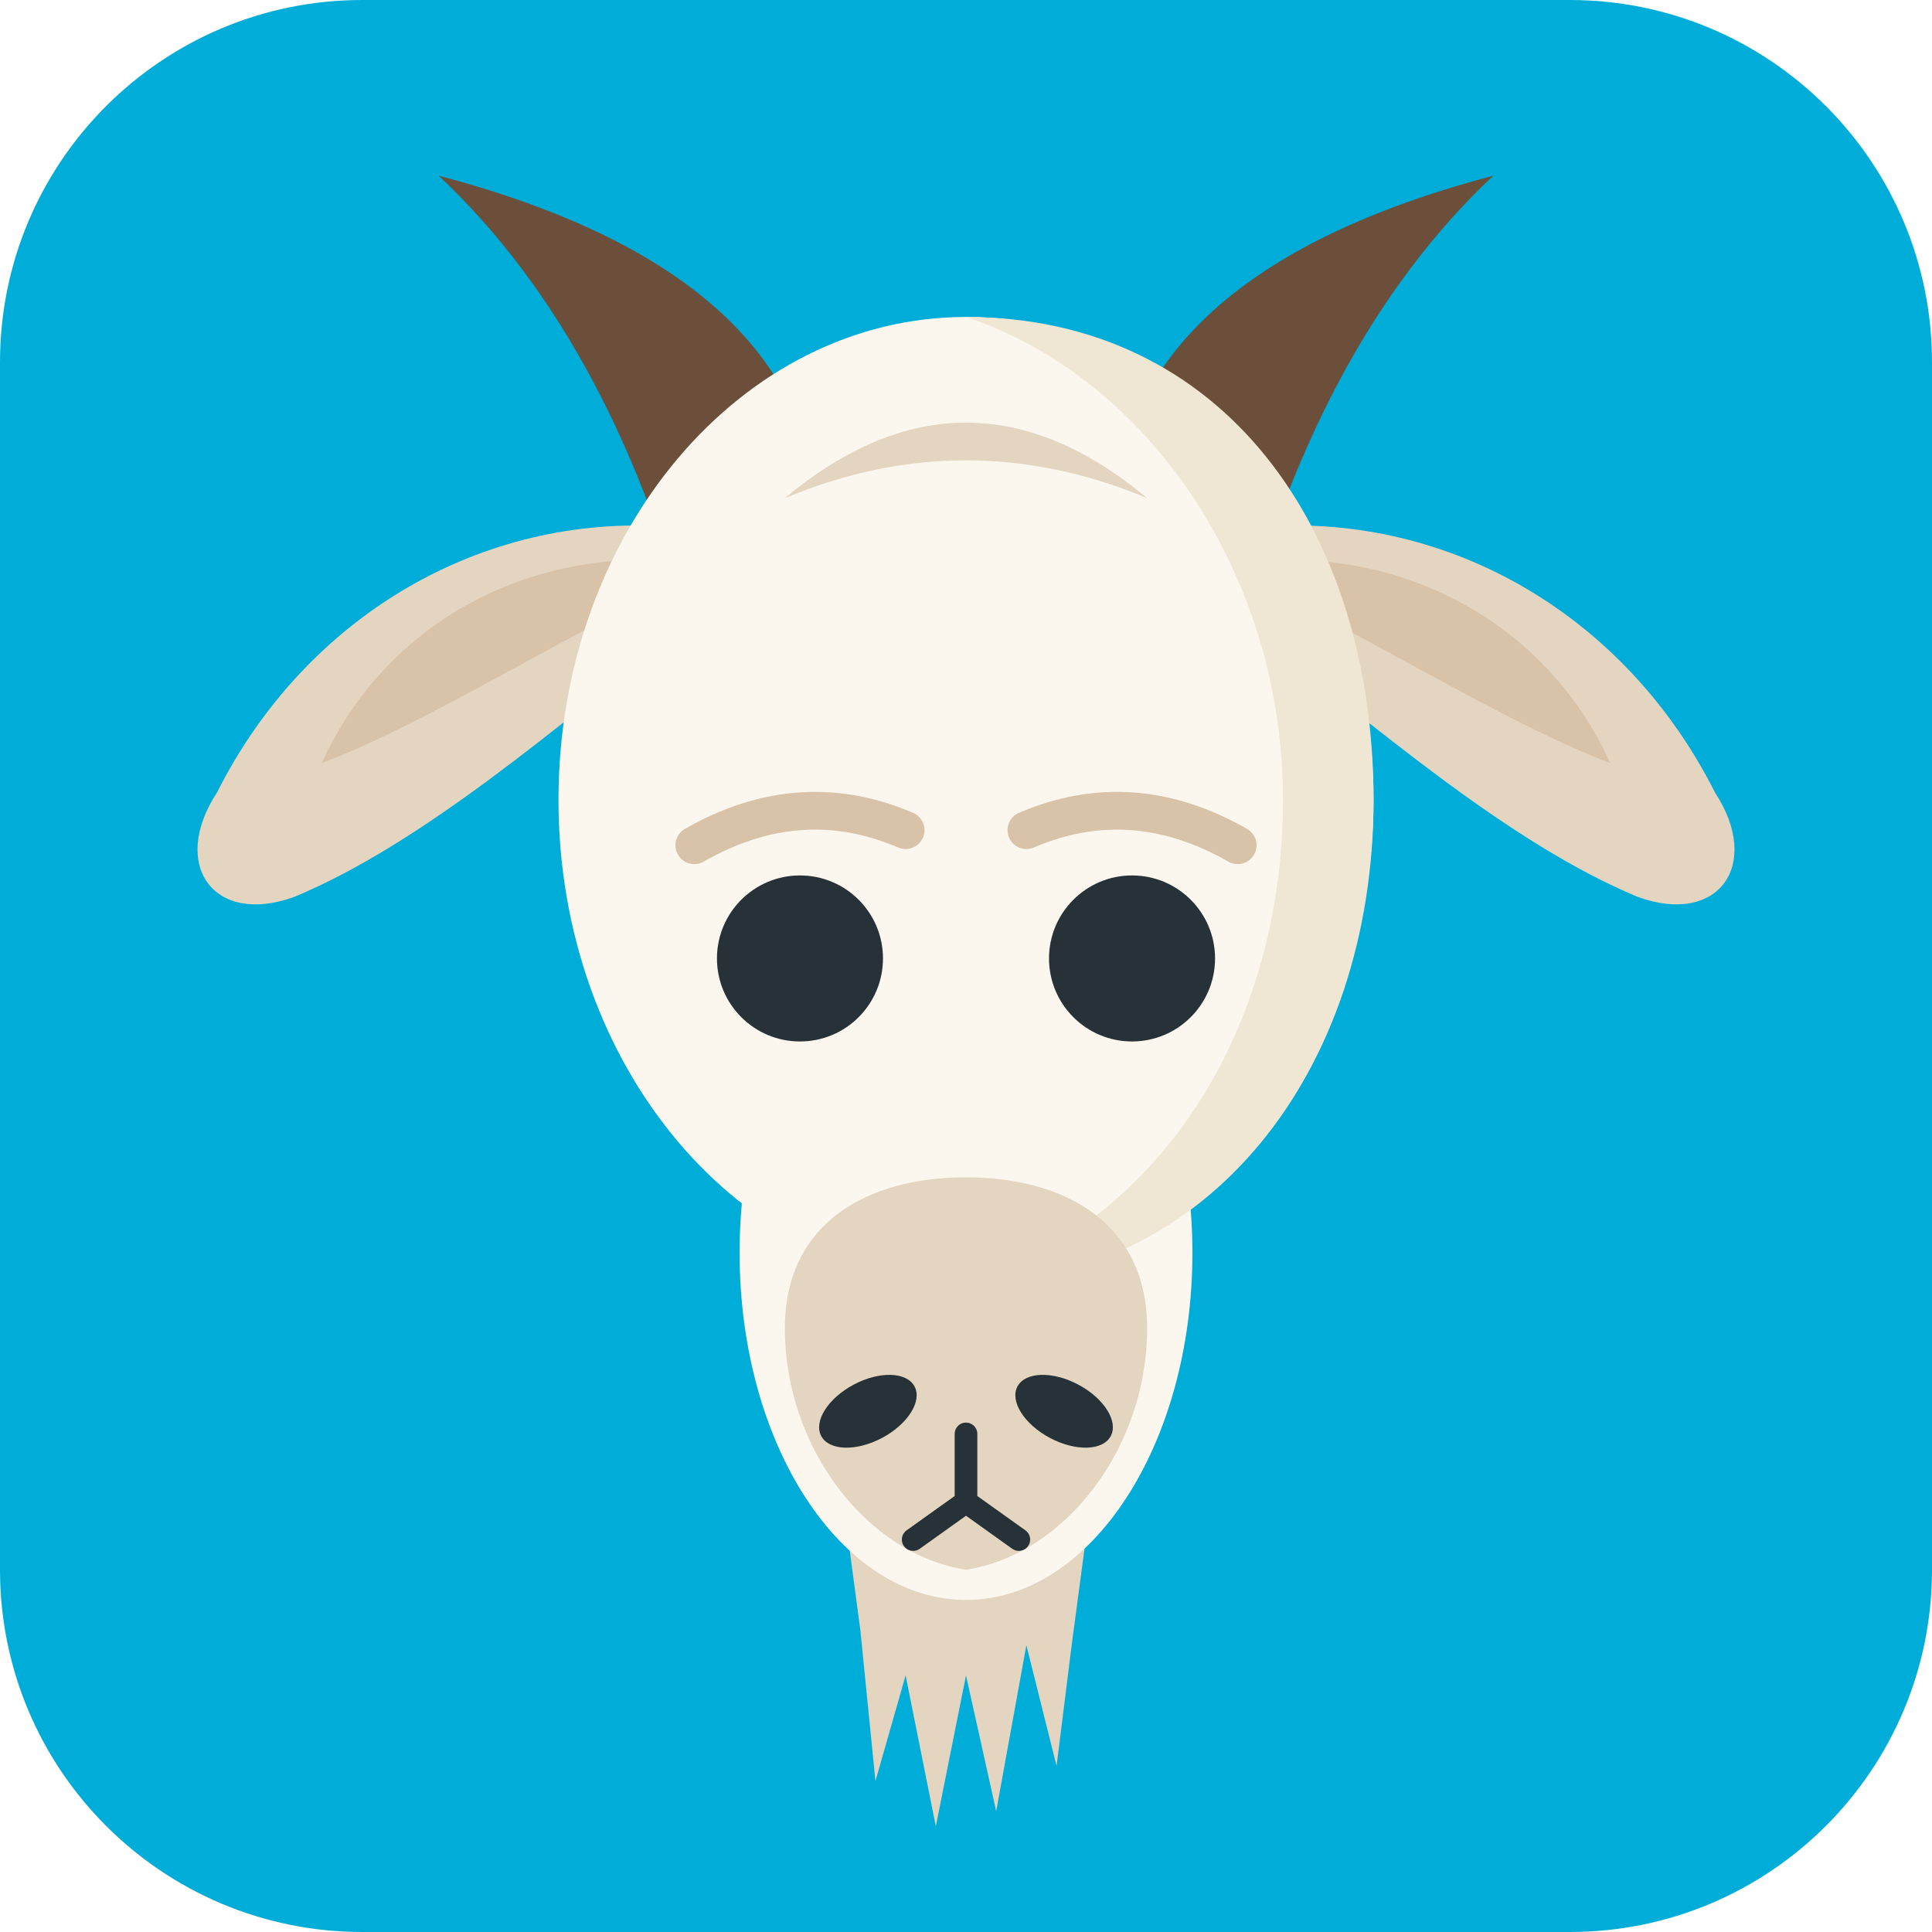
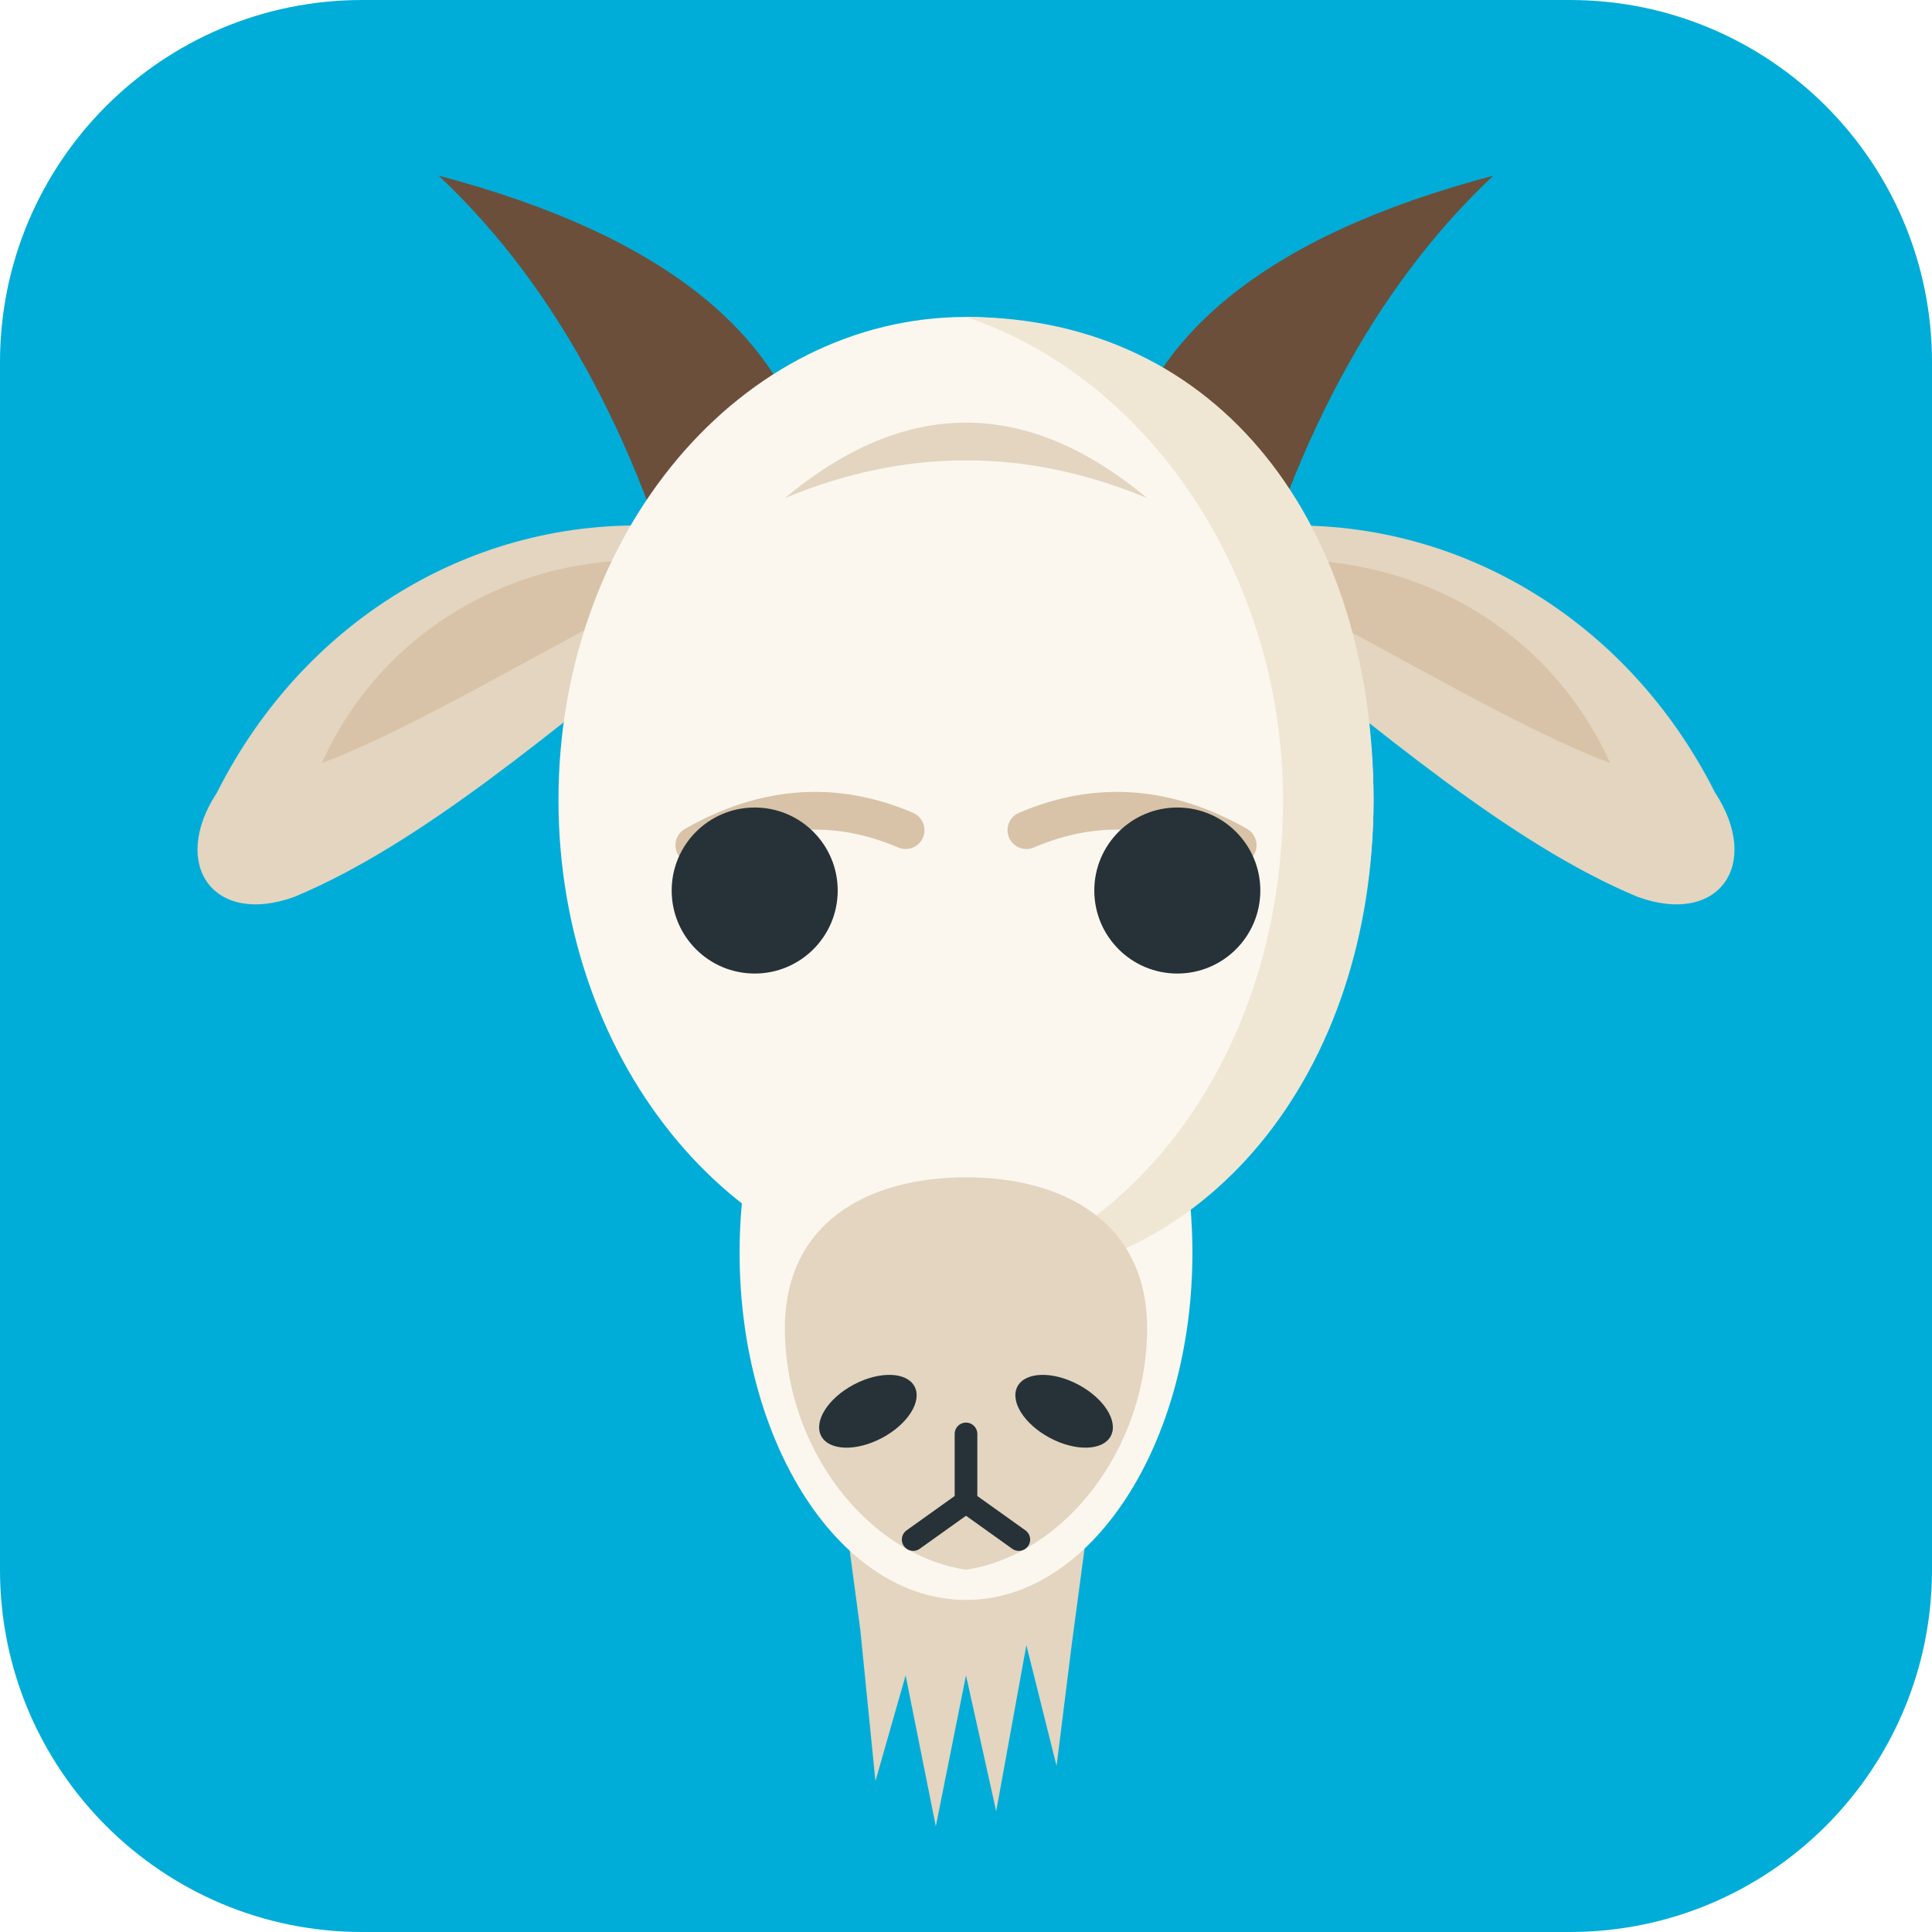
<svg xmlns="http://www.w3.org/2000/svg" viewBox="0 0 256 256">
  <rect width="256" height="256" rx="48" fill="#00ADD8" />
  <path d="M84 10 Q120 40 112 68 L88 82 Q96 40 84 10 Z" fill="#6B4F3B" transform="rotate(-25 101 75)" />
  <path d="M172 10 Q136 40 144 68 L168 82 Q160 40 172 10 Z" fill="#6B4F3B" transform="rotate(25 155 75)" />
  <path d="M112 201 Q128 206 144 203 L142 218 L140 234 L136 218 L132 240 L128 222 L124 242 L120 222 L116 236 L114 216 Z" fill="#E3D5C0" />
  <g transform="rotate(18 88 78)">
    <path d="M86 70 C62 76 44 96 40 122 C37 133 45 139 54 132 C68 120 80 100 92 82 Z" fill="#E3D5C0" />
    <path d="M82 76 C66 82 54 96 52 114 C62 106 74 92 86 80 Z" fill="#D8C3A8" />
  </g>
  <g transform="rotate(-18 168 78)">
    <path d="M170 70 C194 76 212 96 216 122 C219 133 211 139 202 132 C188 120 176 100 164 82 Z" fill="#E3D5C0" />
    <path d="M174 76 C190 82 202 96 204 114 C194 106 182 92 170 80 Z" fill="#D8C3A8" />
  </g>
  <ellipse cx="128" cy="106" rx="54" ry="64" fill="#FBF7EF" />
  <ellipse cx="128" cy="166" rx="30" ry="46" fill="#FBF7EF" />
  <path d="M128 42 C162 42 182 70 182 106 C182 142 160 170 128 170 C154 162 170 136 170 106 C170 76 152 50 128 42 Z" fill="#F0E6D4" />
  <path d="M104 66 Q128 46 152 66 Q128 56 104 66 Z" fill="#E3D5C0" />
  <path d="M92 112 Q106 104 120 110" stroke="#D8C3A8" stroke-width="5" fill="none" stroke-linecap="round" />
  <path d="M136 110 Q150 104 164 112" stroke="#D8C3A8" stroke-width="5" fill="none" stroke-linecap="round" />
-   <circle cx="106" cy="127" r="11" fill="#263238" />
-   <circle cx="150" cy="127" r="11" fill="#263238" />
+   <circle cx="100" cy="118" r="11" fill="#263238" />
+   <circle cx="156" cy="118" r="11" fill="#263238" />
  <path d="M104 176 C104 162 115 156 128 156 C141 156 152 162 152 176 C152 192 141 206 128 208 C115 206 104 192 104 176 Z" fill="#E3D5C0" />
  <ellipse cx="115" cy="187" rx="7" ry="4" transform="rotate(-28 115 187)" fill="#263238" />
  <ellipse cx="141" cy="187" rx="7" ry="4" transform="rotate(28 141 187)" fill="#263238" />
  <path d="M128 190 L128 199 L121 204 M128 199 L135 204" stroke="#263238" stroke-width="3" fill="none" stroke-linecap="round" />
</svg>
